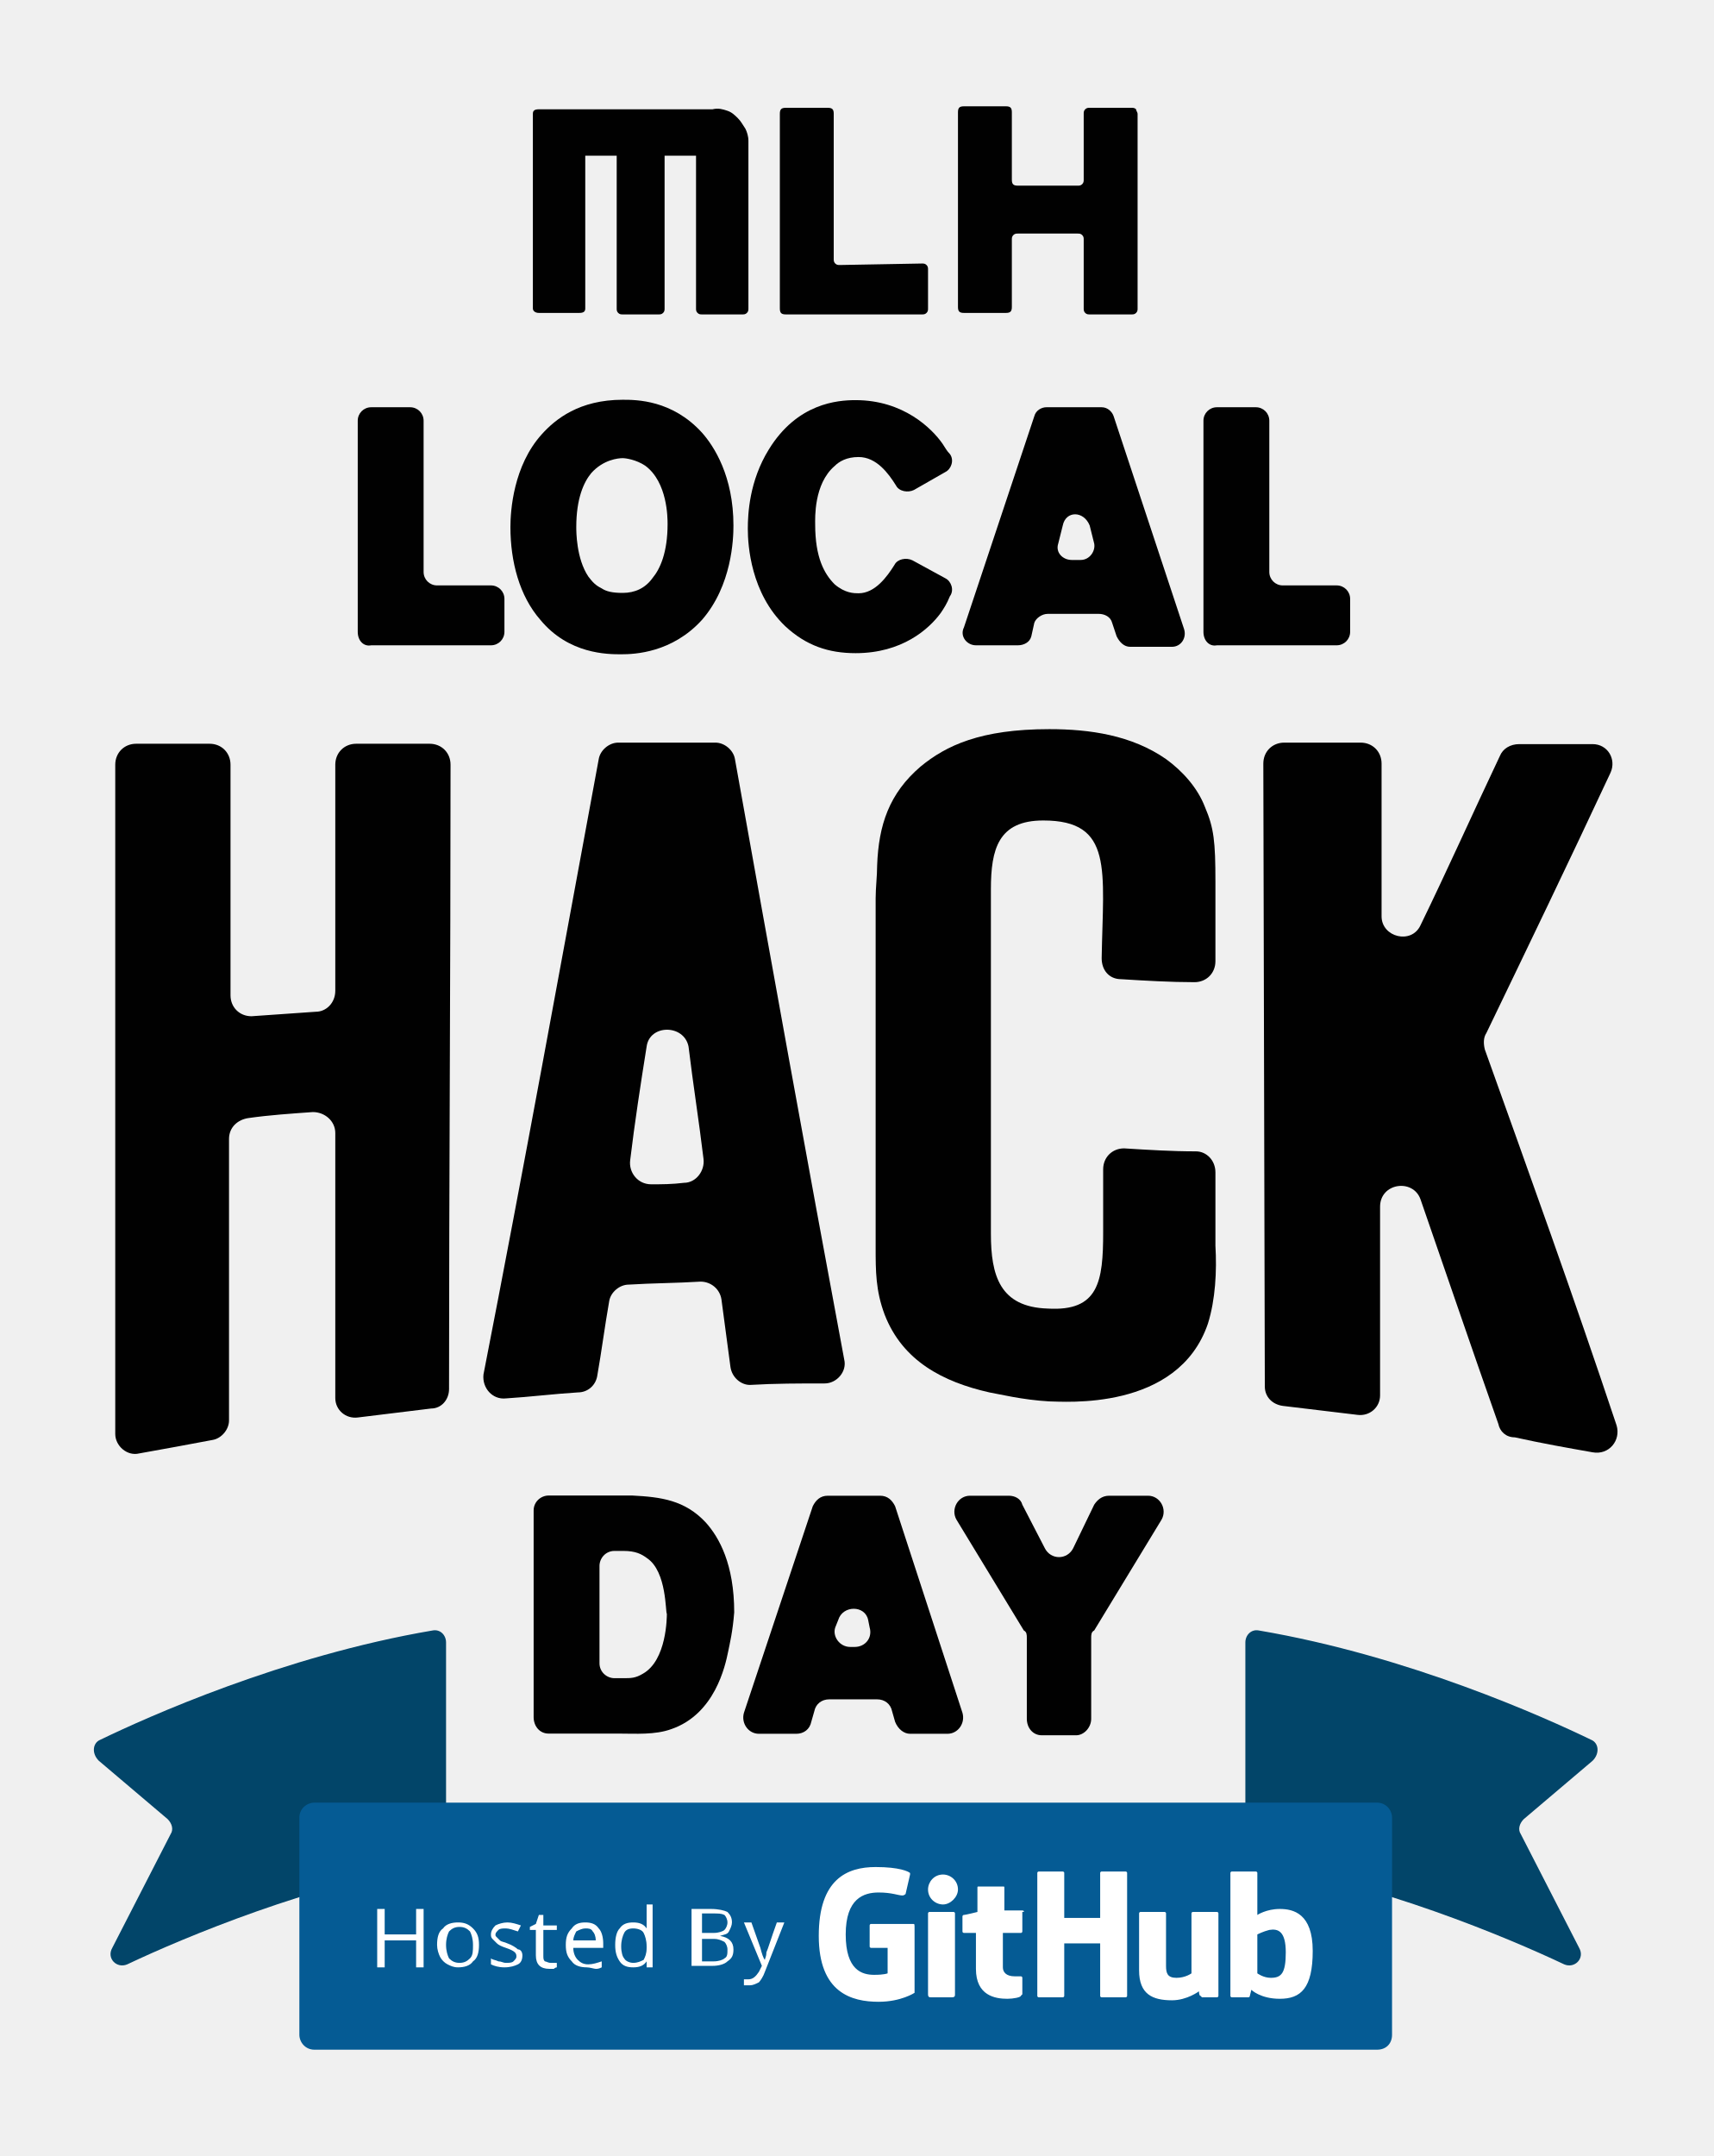
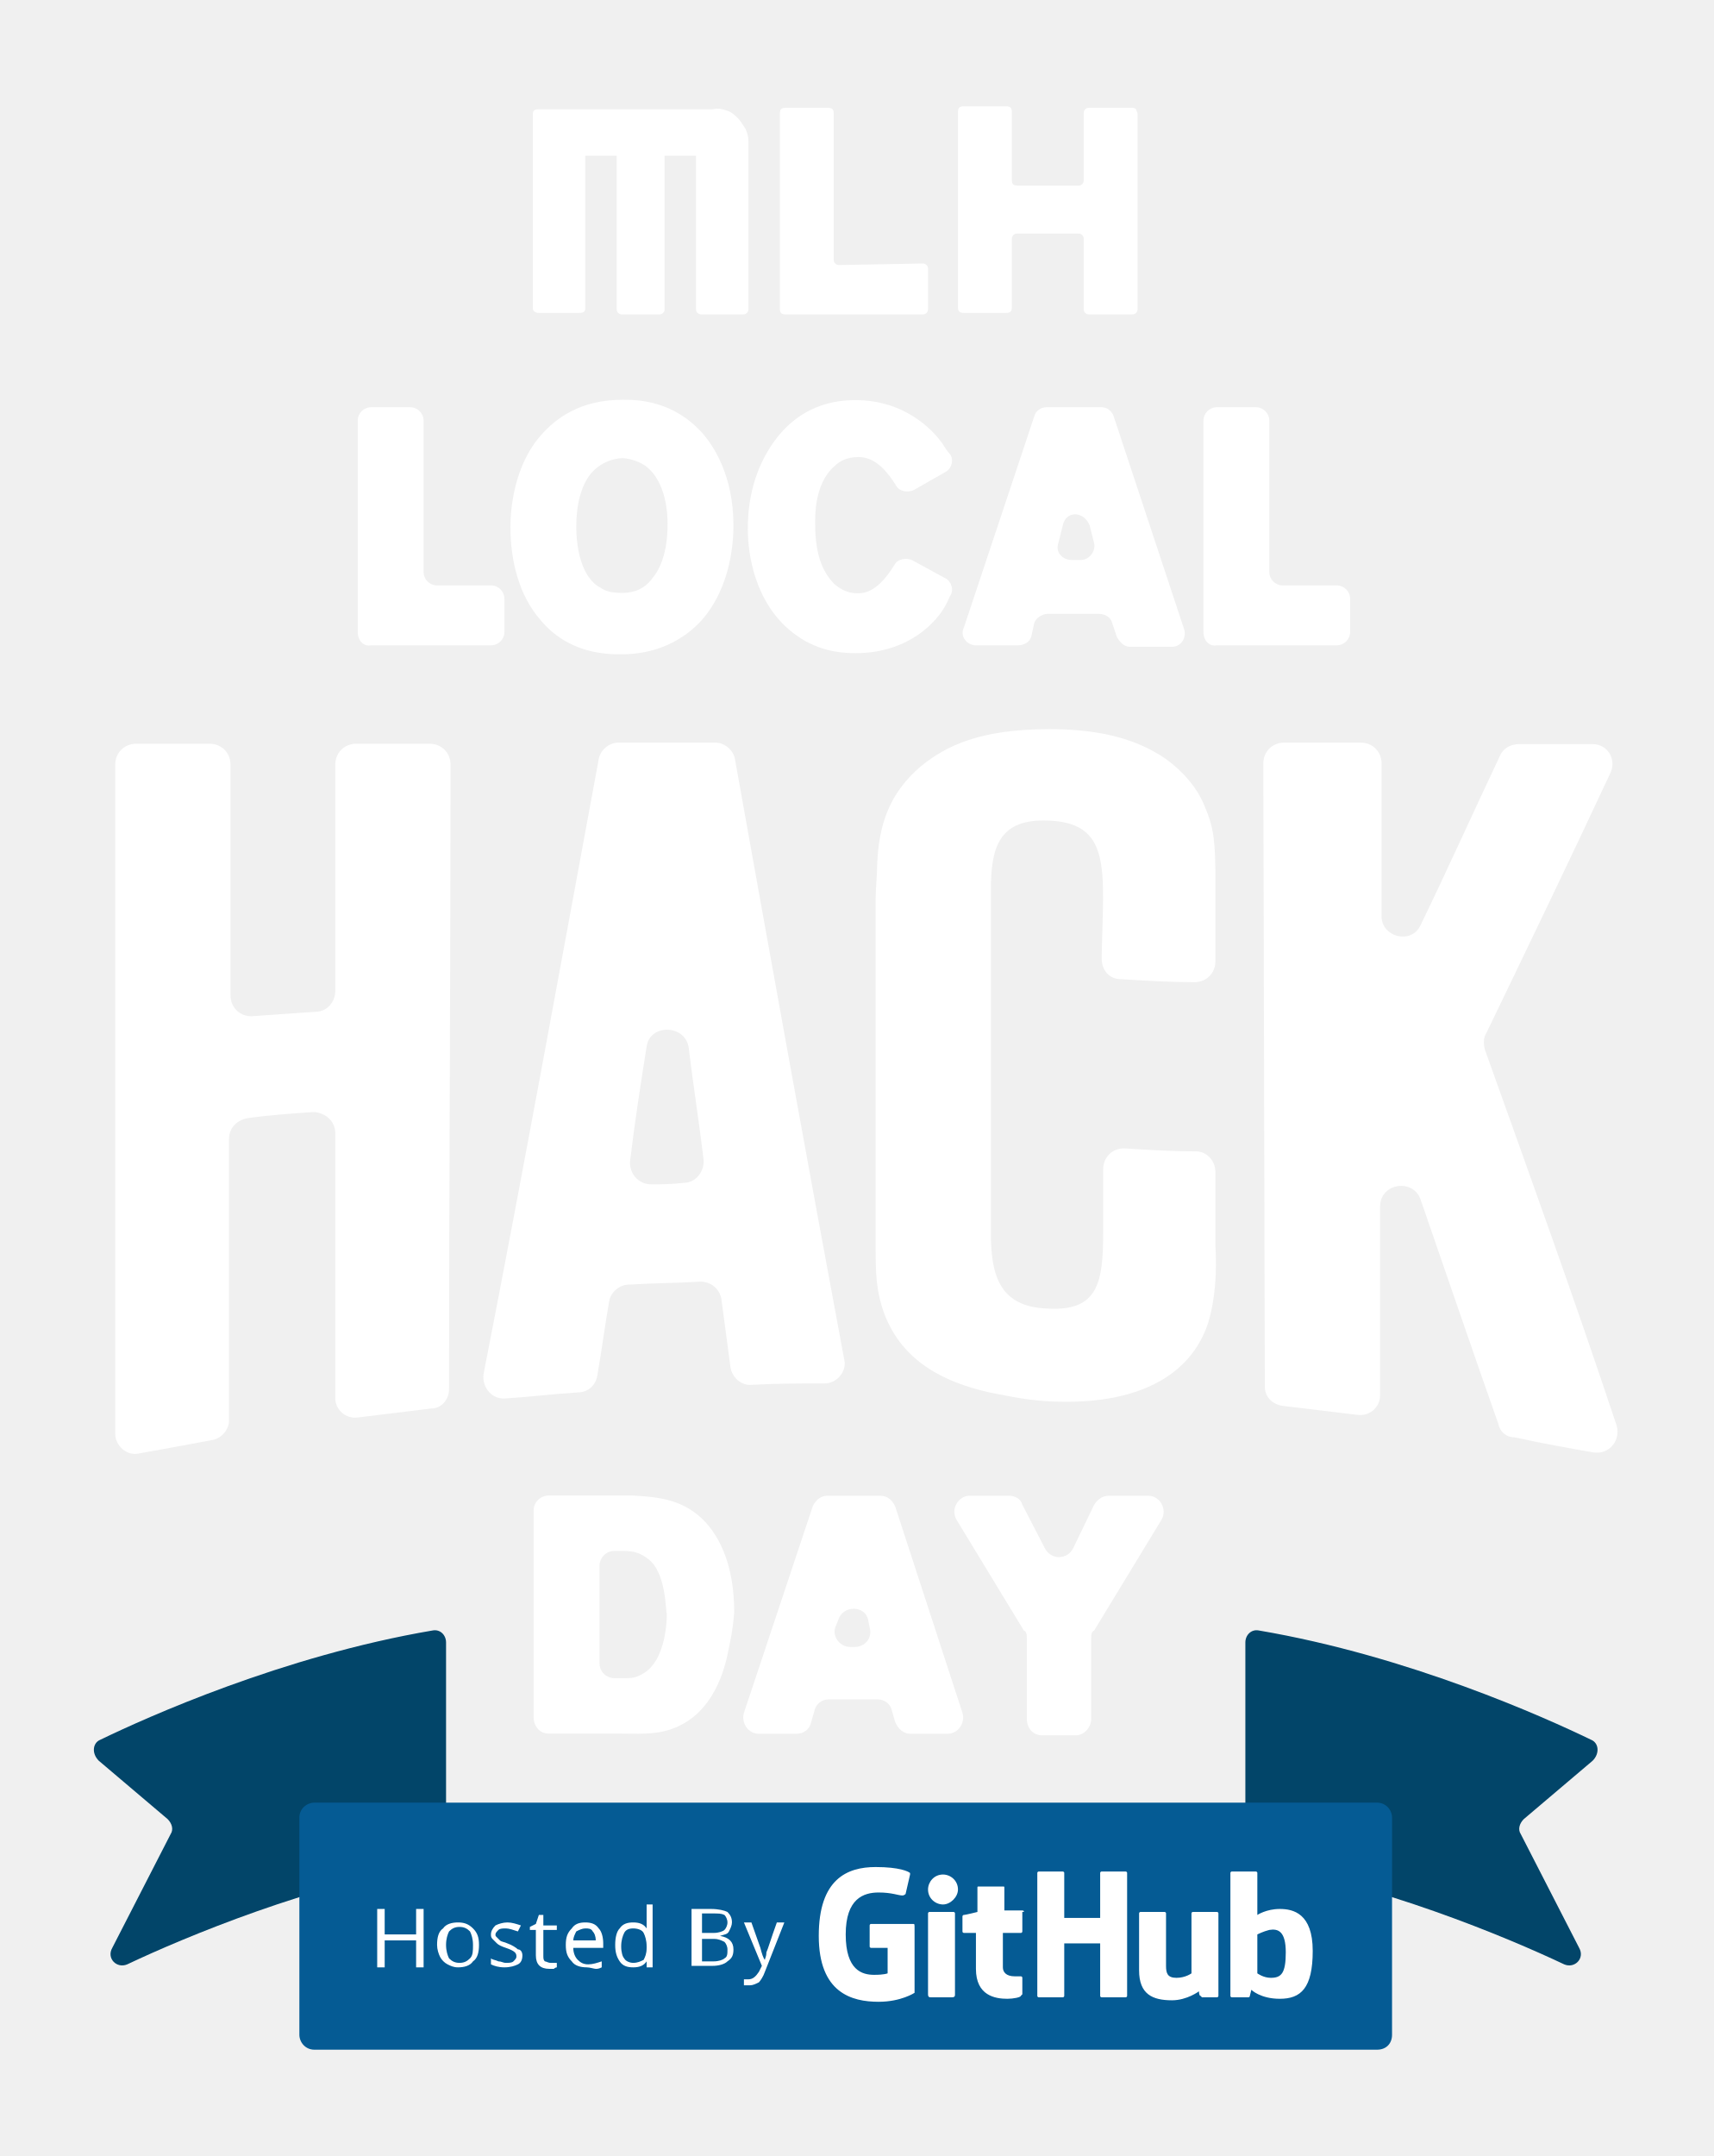
<svg xmlns="http://www.w3.org/2000/svg" id="Layer_1" viewBox="0 0 114.5 144">
-   <style>.st0{fill:#010101}.st1{fill:#024569}.st2{fill:#055b94}.st3{fill:#fff}</style>
+   <style>.st0{fill:#fff}.st1{fill:#024569}.st2{fill:#055b94}.st3{fill:#fff}</style>
  <g id="Page-1_1_">
    <g id="Desktop-HD" transform="translate(-588 -197)">
      <g id="Page-1" transform="translate(588 197)">
        <g id="Group-3" transform="translate(0 60.475)">
          <path id="Fill-1" class="st0" d="M22.4 32.9V15.2c0-.8-.7-1.4-1.5-1.4-1.4.1-2.9.2-4.3.4-.7.1-1.3.6-1.3 1.4v18.8c0 .6-.5 1.2-1.1 1.3-1.6.3-3.2.6-4.9.9-.8.2-1.6-.5-1.6-1.3V-9.4c0-.8.6-1.4 1.4-1.4H14c.8 0 1.4.6 1.4 1.4V6c0 .8.6 1.4 1.4 1.4 1.4-.1 2.9-.2 4.3-.3.7 0 1.3-.6 1.3-1.4V-9.4c0-.8.6-1.4 1.4-1.4h4.9c.8 0 1.4.6 1.4 1.4 0 13.9-.1 27.9-.1 41.7 0 .7-.5 1.3-1.2 1.3-1.6.2-3.3.4-4.9.6-.8.1-1.5-.5-1.5-1.3" />
        </g>
        <path id="Fill-4" class="st0" d="M43.2 69.9c-.4 2.5-.8 5.1-1.1 7.6-.1.8.5 1.6 1.4 1.6.7 0 1.4 0 2.2-.1.8 0 1.4-.8 1.3-1.6-.3-2.5-.7-5-1-7.5-.3-1.5-2.6-1.5-2.8 0m5.6 21.4l-.6-4.5c-.1-.7-.7-1.2-1.4-1.2-1.6.1-3.2.1-4.8.2-.6 0-1.2.5-1.3 1.1-.3 1.7-.5 3.3-.8 5-.1.6-.6 1.1-1.3 1.1-1.6.1-3.2.3-4.8.4-.9.1-1.6-.7-1.5-1.6C35 78 37.5 64.2 40 50.7c.1-.6.7-1.1 1.3-1.1h6.5c.6 0 1.2.5 1.3 1.1 2.4 13.4 4.8 26.7 7.3 40.1.2.8-.5 1.6-1.3 1.6-1.7 0-3.3 0-5 .1-.6 0-1.2-.5-1.3-1.2" />
        <path id="Fill-6" class="st0" d="M80.7 88.4c-2 5.9-9.7 5.2-10.6 5.2-1.8-.1-3.4-.5-4-.6-3.1-.7-5.8-2.1-7-5.2-.6-1.6-.6-2.9-.6-4.5V60c0-.7.1-1.5.1-2.2.1-2.7.8-4.8 2.9-6.6 1.7-1.4 4-2.5 8.6-2.5 2.7 0 5.5.4 7.8 2 1.1.8 2.1 1.9 2.6 3.2.6 1.4.7 2.3.7 5v5.3c0 .8-.6 1.4-1.4 1.4-1.6 0-3.3-.1-4.9-.2-.8 0-1.3-.6-1.3-1.4.1-5.9.8-9.2-3.9-9.2-3 0-3.5 1.9-3.5 4.6v23c0 2.8.6 4.9 3.8 5 3.4.2 3.7-1.8 3.7-5.1v-4.2c0-.8.6-1.4 1.4-1.4 1.6.1 3.2.2 4.8.2.7 0 1.3.6 1.3 1.4v4.9c.1 1.7 0 3.6-.5 5.2" />
        <path id="Fill-8" class="st0" d="M100.1 95.1c-1.8-5.1-3.5-10.1-5.2-15-.5-1.4-2.7-1.1-2.7.5v12.6c0 .8-.7 1.4-1.5 1.3-1.7-.2-3.3-.4-5-.6-.7-.1-1.2-.6-1.2-1.3L84.4 51c0-.8.6-1.4 1.4-1.4h5.1c.8 0 1.4.6 1.4 1.4v10.2c0 1.4 2 1.9 2.6.6 1.8-3.7 3.5-7.5 5.3-11.3.2-.5.7-.8 1.3-.8h4.9c1 0 1.6 1 1.2 1.9-2.8 6-5.6 11.8-8.3 17.4-.2.3-.2.7-.1 1.1 2.9 8.1 5.9 16.4 8.8 25.1.3 1-.5 2-1.6 1.8-1.7-.3-3.4-.6-5.2-1-.6 0-1-.4-1.1-.9" />
        <path id="Fill-10" class="st0" d="M23.9 42.2V28.1c0-.5.4-.9.9-.9h2.6c.5 0 .9.4.9.9v10.1c0 .5.4.9.9.9h3.6c.5 0 .9.4.9.9v2.2c0 .5-.4.9-.9.9h-8c-.5.1-.9-.3-.9-.9" />
        <path id="Fill-12" class="st0" d="M43.1 31.1c-.6-.4-1.3-.5-1.5-.5-.3 0-1.3.1-2.1 1-.5.6-1 1.7-1 3.6 0 .3 0 2.1.8 3.3.3.4.5.6.9.8.3.2.7.3 1.4.3.8 0 1.5-.3 2-1 .5-.6 1-1.7 1-3.6 0-.4 0-2.8-1.5-3.9m3.8 10.3c-2 2.2-4.5 2.3-5.4 2.3-.9 0-3.5 0-5.4-2.3-1.4-1.6-2-3.9-2-6.2 0-1.1.2-4.1 2.1-6.2.9-1 2.5-2.3 5.4-2.3.9 0 3.3 0 5.3 2.2.8.9 2.1 2.9 2.1 6.2 0 .9-.1 4-2.1 6.3" />
        <g id="Group-16" transform="translate(110.56 .225)">
          <path id="Fill-14" class="st0" d="M-47.7 40.7c-.8 1.1-2.6 2.7-5.7 2.7-1.8 0-3.3-.5-4.7-1.8-2.3-2.2-2.5-5.4-2.5-6.5 0-1 .1-3.2 1.4-5.3 1.9-3.1 4.6-3.3 5.8-3.3 3.2 0 5.1 1.9 5.8 2.9.2.3.3.5.5.7.3.4.1 1-.3 1.2l-2.1 1.2c-.4.2-1 .1-1.2-.3-.5-.8-1.3-1.9-2.5-1.9-.8 0-1.3.3-1.6.6-1.4 1.2-1.3 3.5-1.3 3.9 0 2.2.6 3.3 1.3 4 .7.6 1.3.6 1.6.6 1.1 0 1.9-1.1 2.4-1.9.2-.4.8-.5 1.2-.3l2.2 1.2c.4.2.6.8.3 1.2-.2.5-.4.8-.6 1.1" />
        </g>
        <path id="Fill-17" class="st0" d="M71 35.1l-.3 1.2c-.2.6.3 1.1.9 1.1h.6c.6 0 1-.6.9-1.1l-.3-1.2c-.4-1-1.6-1-1.8 0m3.6 7.4l-.3-.9c-.1-.4-.5-.6-.9-.6H70c-.4 0-.8.3-.9.6l-.2.9c-.1.4-.5.6-.9.6h-2.8c-.6 0-1.1-.6-.8-1.2l4.7-14.1c.1-.4.5-.6.8-.6h3.7c.4 0 .7.3.8.6L79.1 42c.2.6-.2 1.2-.8 1.2h-2.8c-.4 0-.7-.3-.9-.7" />
        <path id="Fill-19" class="st0" d="M80.4 42.2V28.1c0-.5.4-.9.9-.9h2.6c.5 0 .9.4.9.9v10.1c0 .5.4.9.9.9h3.6c.5 0 .9.4.9.9v2.2c0 .5-.4.9-.9.9h-8c-.5.1-.9-.3-.9-.9" />
        <g id="Group-23" transform="translate(72.551 192.787)">
          <path id="Fill-21" class="st0" d="M-29.3-88.7c-.4-.3-.8-.5-1.6-.5h-.6c-.6 0-1 .5-1 1v6.5c0 .6.5 1 1 1h.6c.5 0 .8 0 1.3-.3 1.6-.9 1.6-3.8 1.6-4-.1-.1 0-2.8-1.3-3.7m5.4 6.2c-.2 1-.9 4.2-3.8 5.2-1.1.4-2.4.3-3.5.3h-4.7c-.6 0-1-.5-1-1.1v-13.8c0-.6.5-1 1-1h5.6c1.9.1 3.5.3 4.9 1.8.9 1 1.9 2.8 1.9 6-.1 1.3-.3 2.1-.4 2.6" />
        </g>
        <path id="Fill-24" class="st0" d="M56 108.2l-.2.5c-.2.6.3 1.3 1 1.3h.3c.7 0 1.2-.6 1-1.3l-.1-.5c-.2-1-1.7-1-2 0m3.8 6.8l-.2-.7c-.1-.5-.5-.8-1-.8h-3.2c-.5 0-.9.3-1 .8l-.2.7c-.1.5-.5.8-1 .8h-2.5c-.7 0-1.2-.7-1-1.4l4.6-13.8c.2-.4.5-.7 1-.7h3.5c.5 0 .8.3 1 .7l4.5 13.8c.2.7-.3 1.4-1 1.4h-2.5c-.4 0-.8-.3-1-.8" />
        <path id="Fill-26" class="st0" d="M72.9 109.4v5.4c0 .6-.5 1.1-1 1.1h-2.3c-.6 0-1-.5-1-1.1v-5.4c0-.2 0-.4-.2-.5l-4.5-7.4c-.4-.7.1-1.6.9-1.6h2.6c.4 0 .8.2.9.6l1.5 2.9c.4.8 1.5.8 1.9 0l1.4-2.9c.2-.3.5-.6 1-.6h2.6c.8 0 1.3.9.9 1.6l-4.5 7.4c-.2.1-.2.3-.2.5" />
      </g>
    </g>
  </g>
  <path class="st0" d="M48.6 7.4c.3.1.5.3.7.5.2.2.3.4.5.7.1.2.2.5.2.8v11.2c0 .1 0 .2-.1.3-.1.1-.2.1-.3.1h-2.7c-.1 0-.2 0-.3-.1-.1-.1-.1-.2-.1-.3V10.4h-2.1v10.2c0 .1 0 .2-.1.3-.1.1-.2.1-.3.1h-2.4c-.1 0-.2 0-.3-.1-.1-.1-.1-.2-.1-.3V10.4h-2.1v10.2c0 .2-.1.3-.4.3H36c-.2 0-.4-.1-.4-.3v-13c0-.2.1-.3.4-.3h11.6c.4-.1.7 0 1 .1zm13 10.2c.1 0 .2 0 .3.1s.1.2.1.3v2.6c0 .1 0 .2-.1.3-.1.1-.2.1-.3.1h-9.1c-.3 0-.4-.1-.4-.4v-13c0-.3.1-.4.4-.4h2.8c.3 0 .4.1.4.4v9.7c0 .1 0 .2.1.3s.2.1.3.1l5.5-.1zm14-10.4c.1 0 .2 0 .3.1 0 .1.1.2.1.3v13c0 .1 0 .2-.1.3-.1.1-.2.1-.3.1h-2.8c-.1 0-.2 0-.3-.1-.1-.1-.1-.2-.1-.3V16c0-.1 0-.2-.1-.3-.1-.1-.2-.1-.3-.1h-4c-.1 0-.2 0-.3.1-.1.1-.1.2-.1.3v4.5c0 .3-.1.4-.4.4h-2.8c-.3 0-.4-.1-.4-.4v-13c0-.3.1-.4.4-.4h2.8c.3 0 .4.1.4.4V12c0 .3.1.4.4.4h4c.1 0 .2 0 .3-.1.1-.1.1-.2.1-.3V7.6c0-.1 0-.2.1-.3.1-.1.2-.1.3-.1h2.8z" />
  <path class="st1" d="M6.7 116.2c3.1-1.5 12.2-5.6 22.2-7.3.5-.1.9.3.9.8v14c0 .4-.3.7-.7.8-8.2 1.3-16.8 4.9-20.6 6.7-.7.3-1.4-.4-1-1.1l3.9-7.6c.2-.3.1-.7-.2-1l-4.6-3.9c-.5-.5-.4-1.2.1-1.4zm99.6 0c-3.1-1.5-12.2-5.6-22.2-7.3-.5-.1-.9.3-.9.8v14c0 .4.3.7.7.8 8.2 1.3 16.8 4.9 20.6 6.7.7.3 1.4-.4 1-1.1l-3.9-7.6c-.2-.3-.1-.7.2-1l4.6-3.9c.5-.5.4-1.2-.1-1.4z" />
  <path class="st2" d="M92 136.9H21c-.6 0-1-.5-1-1v-14.5c0-.6.5-1 1-1h71c.6 0 1 .5 1 1v14.5c0 .6-.4 1-1 1z" />
  <path class="st3" d="M61 128.5h-2.8c-.1 0-.1.1-.1.1v1.4c0 .1.1.1.1.1h1.1v1.7s-.2.1-.9.1c-.8 0-1.9-.3-1.9-2.7 0-2.4 1.2-2.8 2.2-2.8.9 0 1.3.2 1.6.2.1 0 .2-.1.2-.1l.3-1.3v-.1c-.1-.1-.7-.4-2.3-.4-1.9 0-3.8.8-3.8 4.6s2.2 4.4 4 4.4c1.5 0 2.4-.6 2.4-.6v-4.3c0-.3 0-.3-.1-.3zm14.3-3.4c0-.1-.1-.1-.1-.1h-1.6c-.1 0-.1.1-.1.1v3h-2.4v-3c0-.1-.1-.1-.1-.1h-1.6c-.1 0-.1.1-.1.1v8.2c0 .1.1.1.1.1H71c.1 0 .1-.1.1-.1v-3.5h2.4v3.5c0 .1.1.1.1.1h1.6c.1 0 .1-.1.1-.1v-8.2zM64 126.2c0-.6-.5-1-1-1-.6 0-1 .5-1 1 0 .6.5 1 1 1s1-.5 1-1zm-.2 5.4v-3.8c0-.1-.1-.1-.1-.1h-1.6c-.1 0-.1.1-.1.1v5.4c0 .2.1.2.2.2h1.4c.2 0 .2-.1.2-.2v-1.6zm17.5-3.9h-1.6c-.1 0-.1.1-.1.1v4s-.4.3-1 .3-.7-.3-.7-.8v-3.5c0-.1-.1-.1-.1-.1h-1.6c-.1 0-.1.1-.1.1v3.8c0 1.6.9 2 2.2 2 1 0 1.8-.6 1.8-.6s0 .3.1.3l.1.1h1c.1 0 .1-.1.1-.1v-5.5c0-.1-.1-.1-.1-.1zm4.2-.2c-.9 0-1.5.4-1.5.4v-2.8c0-.1-.1-.1-.1-.1h-1.6c-.1 0-.1.1-.1.1v8.2c0 .1.1.1.1.1h1.1s.1 0 .1-.1l.1-.4s.6.6 1.9.6c1.4 0 2.2-.7 2.2-3.2s-1.3-2.8-2.2-2.8zm-.6 4.6c-.5 0-.9-.3-.9-.3v-2.6s.4-.2.8-.3c.6-.1 1.1.1 1.1 1.5s-.3 1.7-1 1.7zm-16.6-4.5h-1.2v-1.5c0-.1 0-.1-.1-.1h-1.6c-.1 0-.1 0-.1.1v1.6s-.8.2-.9.2c-.1 0-.1.1-.1.1v1c0 .1.1.1.1.1h.8v2.4c0 1.8 1.3 2 2.1 2 .4 0 .9-.1.9-.2l.1-.1v-1.1c0-.1-.1-.1-.1-.1h-.4c-.6 0-.8-.3-.8-.6v-2.3h1.2c.1 0 .1-.1.1-.1v-1.3c.2 0 .1-.1 0-.1zm-40 3.8h-.5v-1.8h-2.1v1.8h-.5v-3.9h.5v1.7h2.1v-1.7h.5v3.9zm3.7-1.5c0 .5-.1.9-.4 1.1-.2.3-.6.4-1 .4-.3 0-.5-.1-.7-.2-.2-.1-.4-.3-.5-.5-.1-.2-.2-.5-.2-.8 0-.5.1-.9.4-1.1.2-.3.6-.4 1-.4s.7.1 1 .4c.3.3.4.6.4 1.1zm-2.2 0c0 .4.1.7.2.9.2.2.4.3.7.3.3 0 .5-.1.7-.3.2-.2.2-.5.2-.9s-.1-.7-.2-.9c-.2-.2-.4-.3-.7-.3-.3 0-.5.1-.7.3-.1.2-.2.5-.2.9zm5.1.7c0 .3-.1.5-.3.6-.2.1-.5.2-.9.2s-.7-.1-.9-.2v-.4c.1.1.3.1.5.2.2 0 .3.1.5.1s.4 0 .5-.1c.1-.1.2-.2.2-.3 0-.1 0-.2-.1-.3s-.3-.2-.6-.3c-.3-.1-.5-.2-.6-.3l-.3-.3c-.1-.1-.1-.2-.1-.3 0-.2.1-.4.3-.6.2-.1.5-.2.8-.2.3 0 .6.1.9.2l-.2.4c-.3-.1-.6-.2-.8-.2-.2 0-.4 0-.5.1-.1.1-.2.2-.2.3 0 .1 0 .1.1.2l.2.2c.1.1.3.1.5.2.3.1.6.3.7.4.2 0 .3.2.3.4zm1.9.5h.4v.3s-.1 0-.2.1h-.3c-.6 0-.9-.3-.9-.9v-1.7h-.4v-.2l.4-.2.2-.6h.3v.7h.9v.3h-.9v1.7c0 .2 0 .3.1.4.1 0 .2.1.4.1zm2.4.3c-.4 0-.8-.1-1-.4-.3-.3-.4-.6-.4-1.1 0-.5.1-.8.4-1.1.2-.3.5-.4.9-.4s.7.1.9.4c.2.2.3.6.3 1v.3h-2c0 .3.1.6.3.8.2.2.4.3.7.3.3 0 .6-.1.9-.2v.4c-.2.1-.3.1-.4.1s-.4-.1-.6-.1zm-.1-2.6c-.2 0-.4.1-.6.2-.1.2-.2.4-.2.6h1.5c0-.3-.1-.5-.2-.6-.1-.2-.3-.2-.5-.2zm4.1 2.2c-.2.3-.5.4-.9.4s-.7-.1-.9-.4c-.2-.3-.3-.6-.3-1.1s.1-.9.3-1.1c.2-.3.5-.4.9-.4s.7.1.9.4v-1.6h.4v4.2h-.4v-.4zm-.9.1c.3 0 .5-.1.7-.2.1-.2.2-.4.2-.8v-.1c0-.4-.1-.7-.2-.9-.1-.2-.4-.3-.7-.3-.3 0-.5.1-.6.3-.1.2-.2.5-.2.9s.1.7.2.8c.1.2.4.3.6.3zm4.1-3.6h1.1c.5 0 .9.1 1.1.2.2.2.3.4.3.7 0 .2-.1.4-.2.6-.1.2-.3.2-.6.3.6.1.9.4.9.9 0 .4-.1.6-.4.8-.2.2-.6.3-1 .3h-1.4v-3.8zm.5 1.6h.8c.3 0 .6-.1.7-.2.1-.1.2-.3.2-.5s-.1-.4-.2-.5c-.2-.1-.4-.1-.8-.1h-.7v1.3zm0 .4v1.5h.8c.3 0 .6-.1.7-.2.2-.1.2-.3.2-.6 0-.2-.1-.4-.2-.5-.2-.1-.4-.2-.7-.2h-.8zm2.8-1.1h.5l.6 1.7c.1.4.2.7.3.8 0-.1.1-.2.1-.5.1-.2.3-.9.7-2h.5l-1.3 3.3c-.1.3-.3.6-.4.7-.2.1-.4.2-.6.2h-.4v-.4h.3c.3 0 .5-.2.7-.5l.2-.4-1.2-2.9z" />
</svg>
